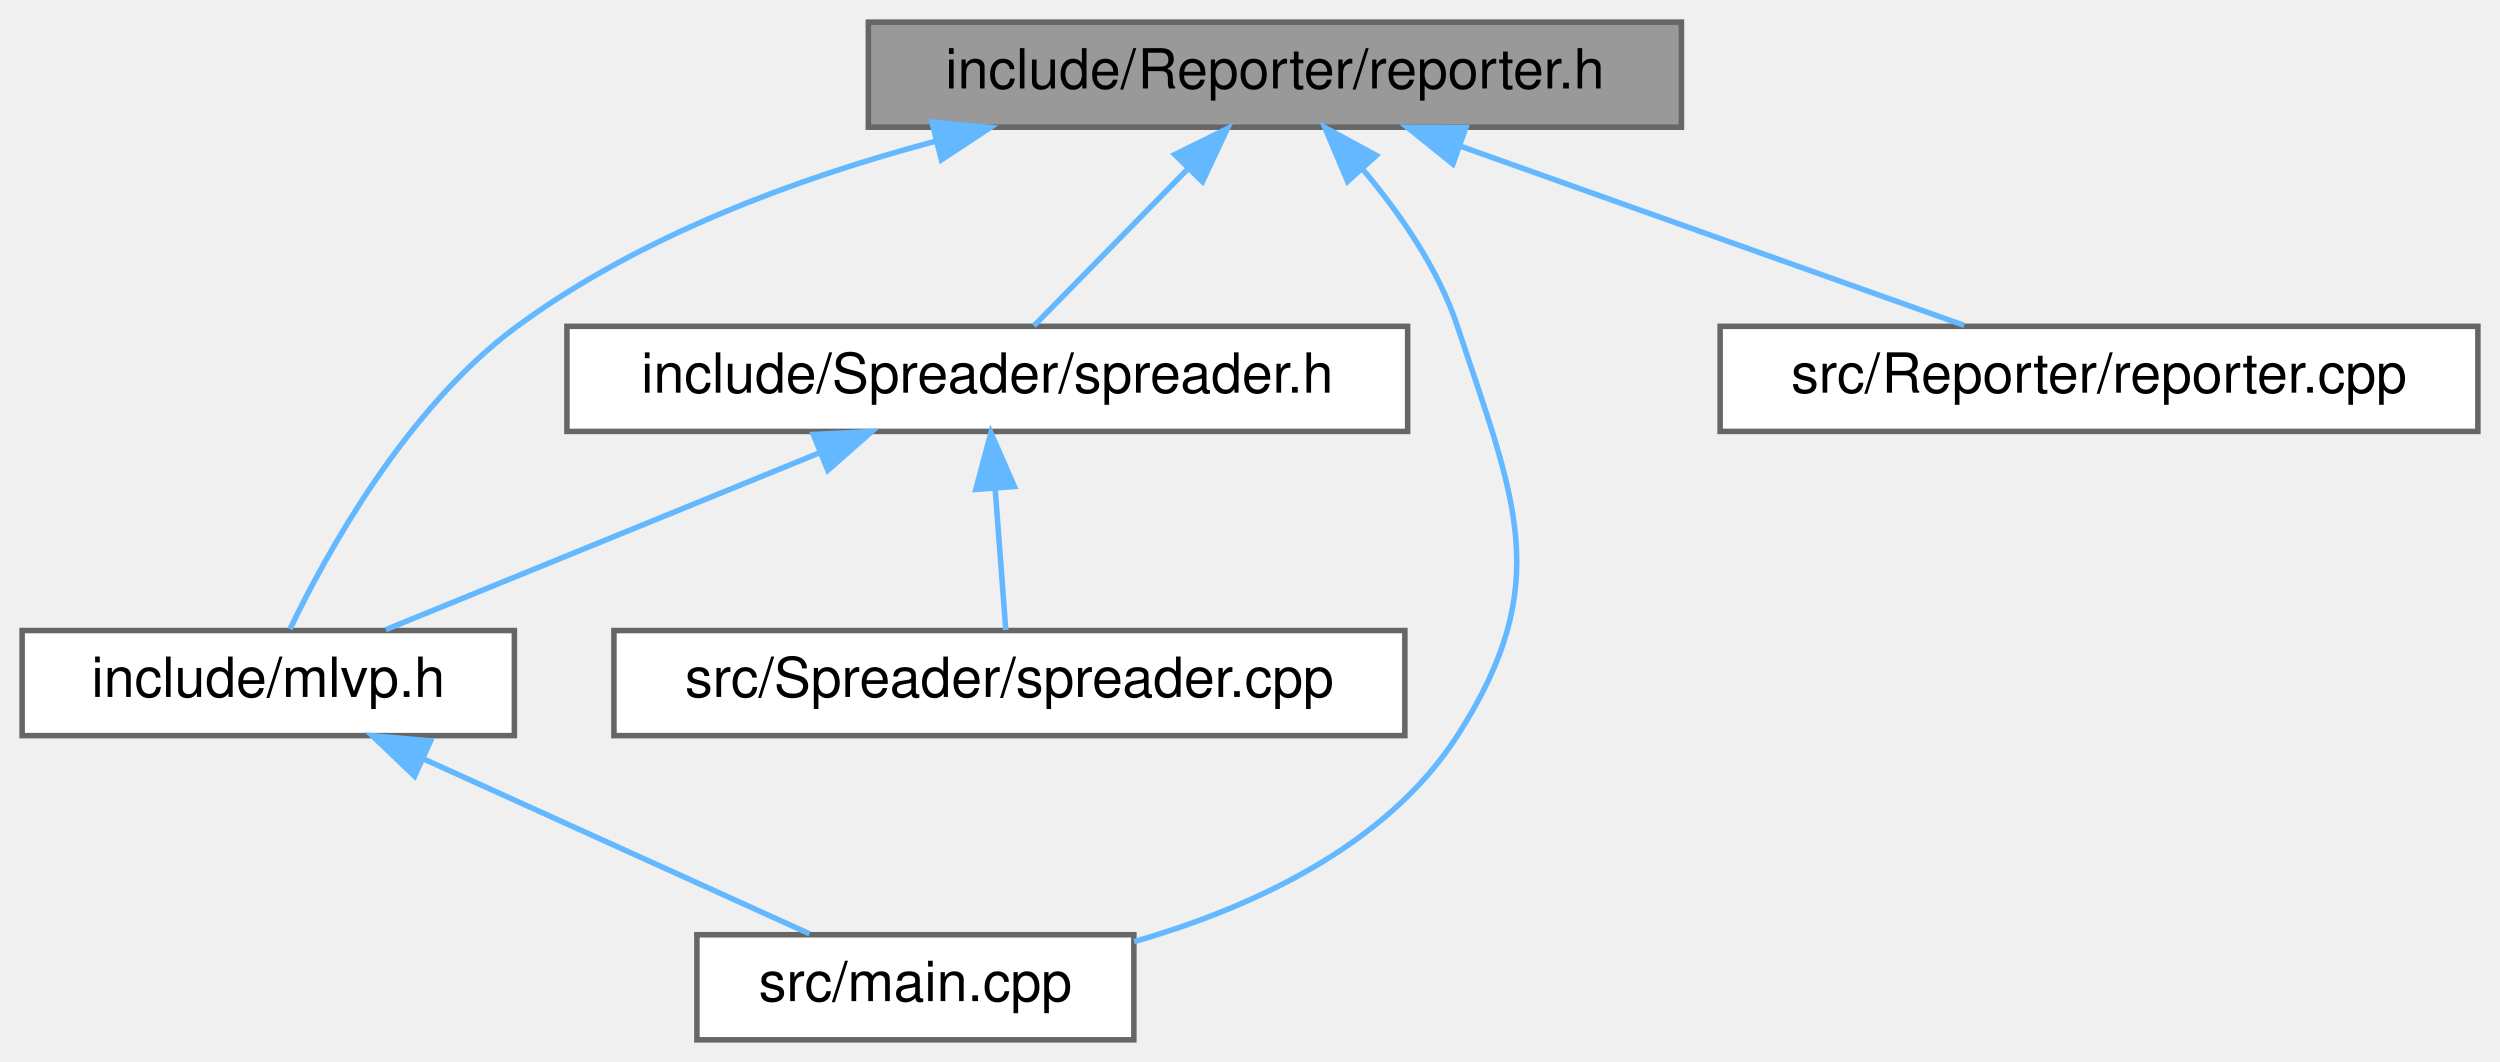
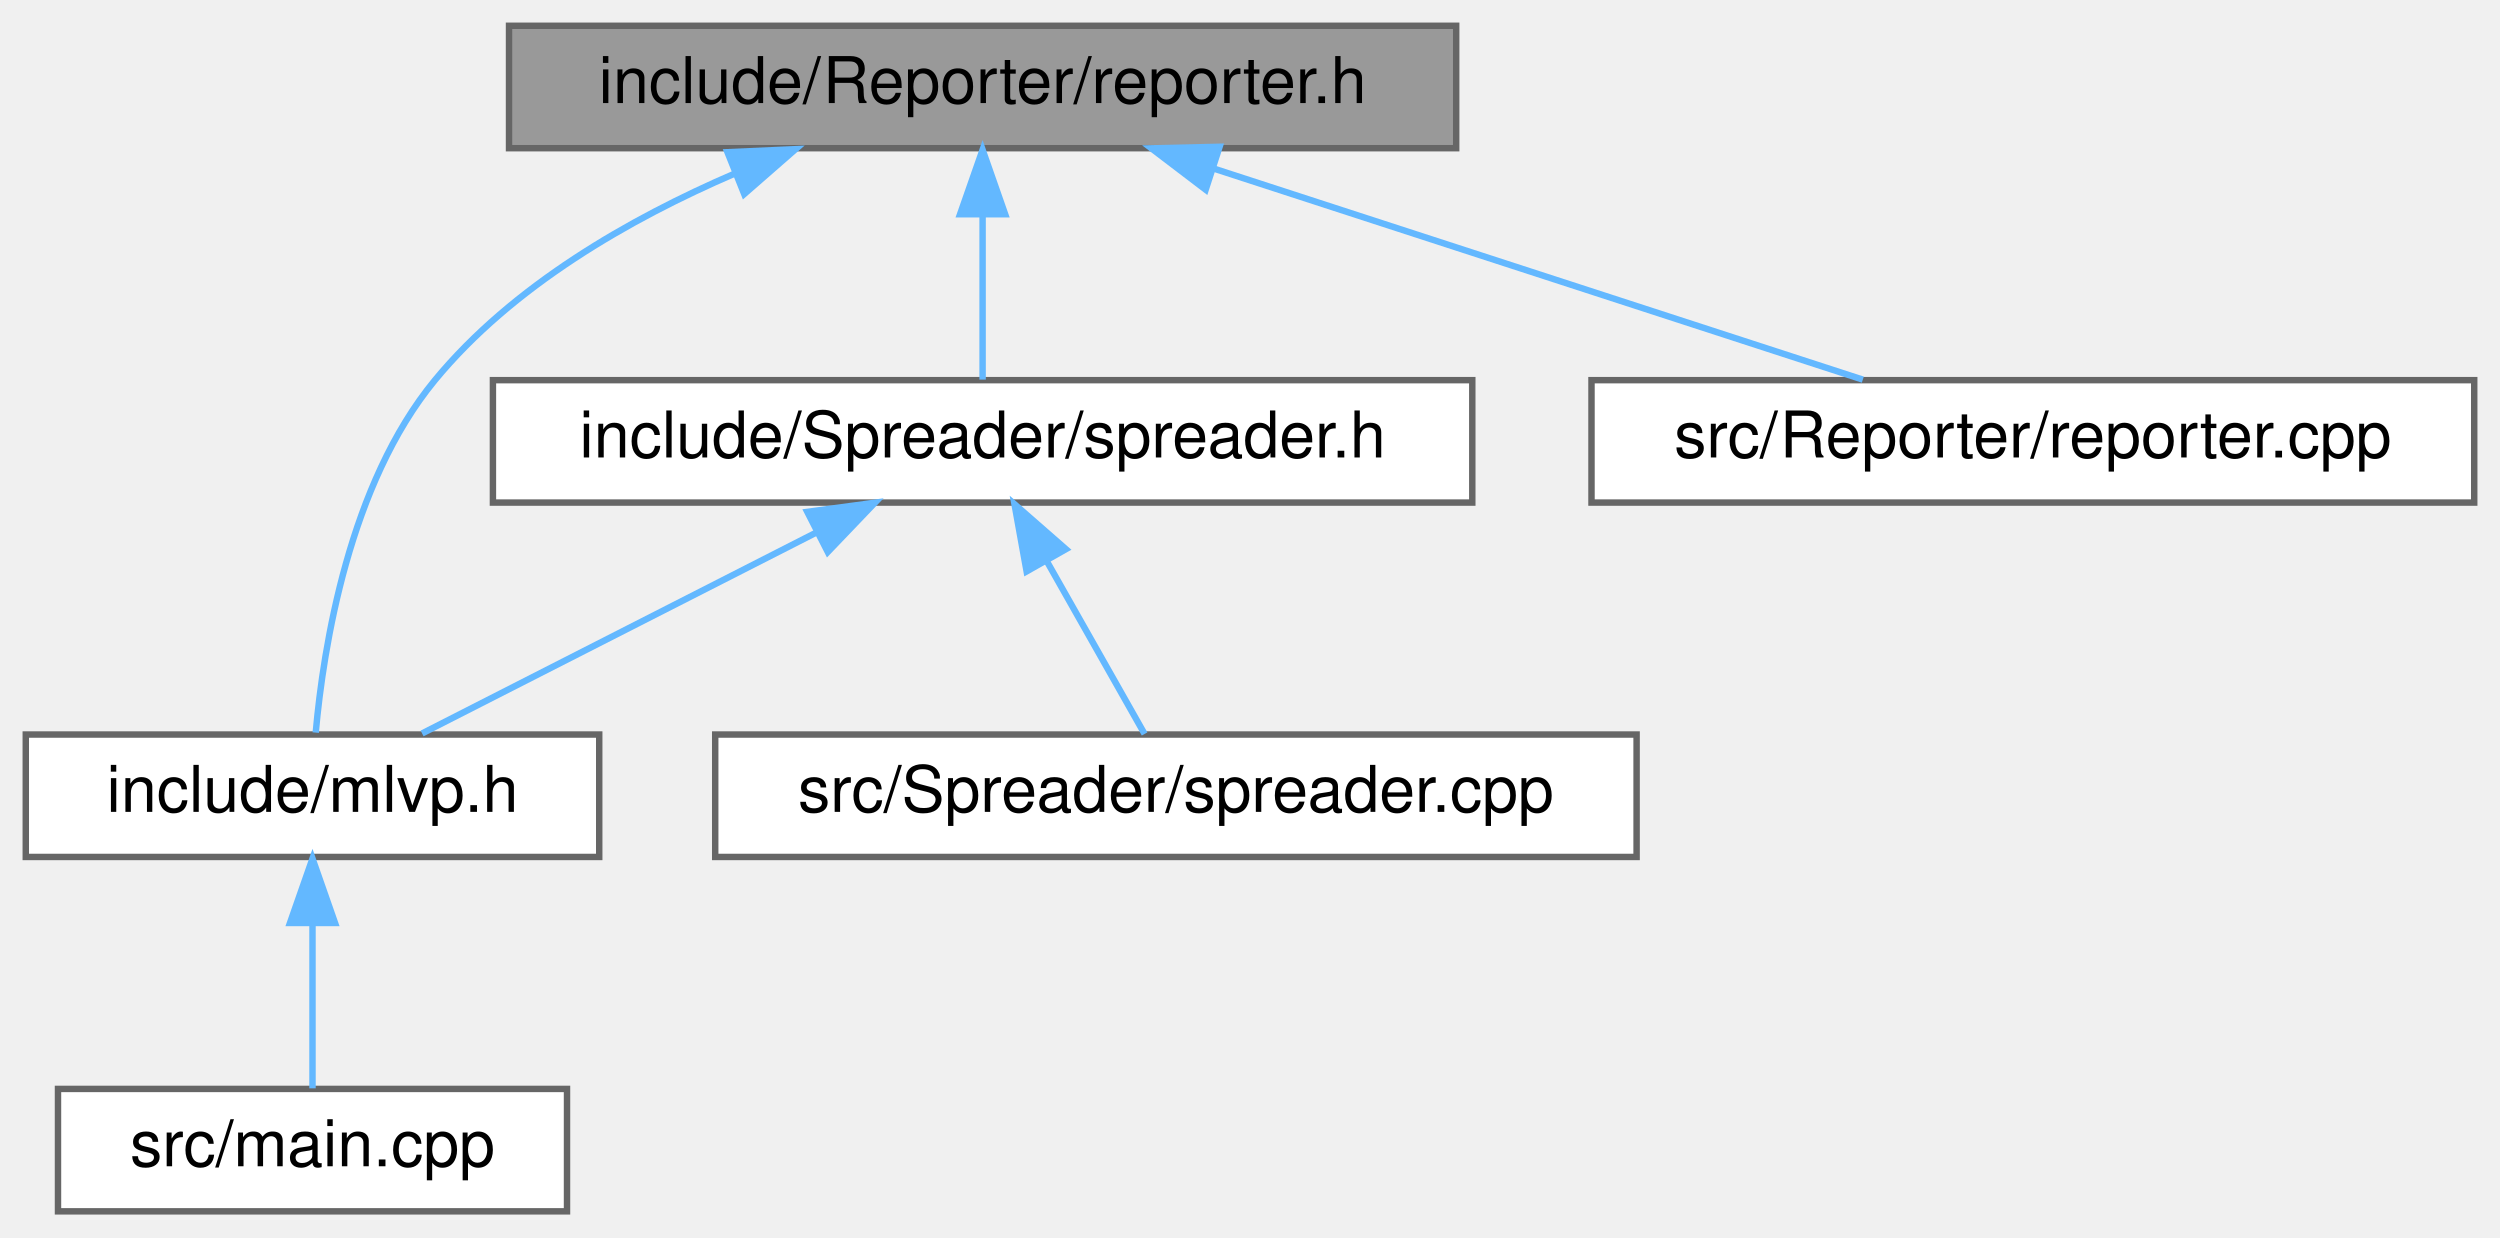
- <svg xmlns="http://www.w3.org/2000/svg" xmlns:xlink="http://www.w3.org/1999/xlink" width="452pt" height="192pt" viewBox="0.00 0.00 452.00 192.00">
+ <svg xmlns="http://www.w3.org/2000/svg" xmlns:xlink="http://www.w3.org/1999/xlink" width="388pt" height="192pt" viewBox="0.00 0.00 388.00 192.00">
  <g id="graph0" class="graph" transform="scale(1 1) rotate(0) translate(4 188)">
    <g id="Node000001" class="node">
      <g id="a_Node000001">
        <a xlink:title=" ">
-           <polygon fill="#999999" stroke="#666666" points="300,-184 153,-184 153,-165 300,-165 300,-184" />
-           <text text-anchor="middle" x="226.5" y="-172" font-family="Helvetica,sans-Serif" font-size="10.00">include/Reporter/reporter.h</text>
+           <polygon fill="#999999" stroke="#666666" points="222,-184 75,-184 75,-165 222,-165 222,-184" />
+           <text text-anchor="middle" x="148.5" y="-172" font-family="Helvetica,sans-Serif" font-size="10.00">include/Reporter/reporter.h</text>
        </a>
      </g>
    </g>
    <g id="Node000002" class="node">
      <g id="a_Node000002">
        <a xlink:href="spreader_8h.html" target="_top" xlink:title=" ">
-           <polygon fill="white" stroke="#666666" points="250.5,-129 98.5,-129 98.5,-110 250.5,-110 250.5,-129" />
-           <text text-anchor="middle" x="174.5" y="-117" font-family="Helvetica,sans-Serif" font-size="10.00">include/Spreader/spreader.h</text>
+           <polygon fill="white" stroke="#666666" points="224.5,-129 72.5,-129 72.5,-110 224.5,-110 224.5,-129" />
+           <text text-anchor="middle" x="148.5" y="-117" font-family="Helvetica,sans-Serif" font-size="10.00">include/Spreader/spreader.h</text>
        </a>
      </g>
    </g>
    <g id="edge1_Node000001_Node000002" class="edge">
      <g id="a_edge1_Node000001_Node000002">
        <a xlink:title=" ">
-           <path fill="none" stroke="#63b8ff" d="M210.82,-157.52C201.66,-148.18 190.45,-136.75 182.93,-129.09" />
-           <polygon fill="#63b8ff" stroke="#63b8ff" points="208.41,-160.06 217.91,-164.75 213.41,-155.16 208.41,-160.06" />
+           <path fill="none" stroke="#63b8ff" d="M148.5,-154.66C148.5,-145.93 148.5,-135.99 148.5,-129.09" />
+           <polygon fill="#63b8ff" stroke="#63b8ff" points="145,-154.75 148.5,-164.75 152,-154.75 145,-154.75" />
        </a>
      </g>
    </g>
    <g id="Node000003" class="node">
      <g id="a_Node000003">
        <a xlink:href="mlvp_8h.html" target="_top" xlink:title=" ">
          <polygon fill="white" stroke="#666666" points="89,-74 0,-74 0,-55 89,-55 89,-74" />
          <text text-anchor="middle" x="44.5" y="-62" font-family="Helvetica,sans-Serif" font-size="10.00">include/mlvp.h</text>
        </a>
      </g>
    </g>
    <g id="edge5_Node000001_Node000003" class="edge">
      <g id="a_edge5_Node000001_Node000003">
        <a xlink:title=" ">
-           <path fill="none" stroke="#63b8ff" d="M165.21,-162.48C140.02,-155.79 111.64,-145.29 89.5,-129 69.47,-114.27 54.99,-87.91 48.42,-74.25" />
-           <polygon fill="#63b8ff" stroke="#63b8ff" points="164.49,-165.9 175.04,-164.94 166.2,-159.11 164.49,-165.9" />
-         </a>
-       </g>
-     </g>
-     <g id="Node000004" class="node">
-       <g id="a_Node000004">
-         <a xlink:href="main_8cpp.html" target="_top" xlink:title=" ">
-           <polygon fill="white" stroke="#666666" points="201,-19 122,-19 122,0 201,0 201,-19" />
-           <text text-anchor="middle" x="161.5" y="-7" font-family="Helvetica,sans-Serif" font-size="10.00">src/main.cpp</text>
-         </a>
-       </g>
-     </g>
-     <g id="edge7_Node000001_Node000004" class="edge">
-       <g id="a_edge7_Node000001_Node000004">
-         <a xlink:title=" ">
-           <path fill="none" stroke="#63b8ff" d="M242.42,-157.34C249.07,-149.47 256.04,-139.46 259.5,-129 269.82,-97.77 277.31,-82.65 259.5,-55 246.6,-34.97 222.24,-23.86 201.03,-17.74" />
-           <polygon fill="#63b8ff" stroke="#63b8ff" points="239.64,-155.2 235.52,-164.96 244.83,-159.9 239.64,-155.2" />
+           <path fill="none" stroke="#63b8ff" d="M110.07,-161.08C93.66,-154.02 75.55,-143.61 63.5,-129 50.18,-112.84 46.19,-87.56 45,-74.3" />
+           <polygon fill="#63b8ff" stroke="#63b8ff" points="108.9,-164.38 119.48,-164.85 111.5,-157.88 108.9,-164.38" />
        </a>
      </g>
    </g>
    <g id="Node000006" class="node">
      <g id="a_Node000006">
        <a xlink:href="reporter_8cpp.html" target="_top" xlink:title=" ">
-           <polygon fill="white" stroke="#666666" points="444,-129 307,-129 307,-110 444,-110 444,-129" />
-           <text text-anchor="middle" x="375.5" y="-117" font-family="Helvetica,sans-Serif" font-size="10.00">src/Reporter/reporter.cpp</text>
+           <polygon fill="white" stroke="#666666" points="380,-129 243,-129 243,-110 380,-110 380,-129" />
+           <text text-anchor="middle" x="311.5" y="-117" font-family="Helvetica,sans-Serif" font-size="10.00">src/Reporter/reporter.cpp</text>
        </a>
      </g>
    </g>
    <g id="edge6_Node000001_Node000006" class="edge">
      <g id="a_edge6_Node000001_Node000006">
        <a xlink:title=" ">
-           <path fill="none" stroke="#63b8ff" d="M260.09,-161.55C287.76,-151.71 326.34,-137.98 351.12,-129.17" />
-           <polygon fill="#63b8ff" stroke="#63b8ff" points="258.69,-158.34 250.44,-164.98 261.03,-164.93 258.69,-158.34" />
+           <path fill="none" stroke="#63b8ff" d="M184.49,-161.8C214.91,-151.91 257.78,-137.97 285.11,-129.08" />
+           <polygon fill="#63b8ff" stroke="#63b8ff" points="183.12,-158.56 174.69,-164.98 185.28,-165.22 183.12,-158.56" />
        </a>
      </g>
    </g>
    <g id="edge2_Node000002_Node000003" class="edge">
      <g id="a_edge2_Node000002_Node000003">
        <a xlink:title=" ">
-           <path fill="none" stroke="#63b8ff" d="M144.23,-106.16C120.16,-96.35 87.1,-82.87 65.77,-74.17" />
-           <polygon fill="#63b8ff" stroke="#63b8ff" points="143.03,-109.45 153.61,-109.98 145.67,-102.97 143.03,-109.45" />
+           <path fill="none" stroke="#63b8ff" d="M122.73,-105.37C103.63,-95.63 78.13,-82.64 61.51,-74.17" />
+           <polygon fill="#63b8ff" stroke="#63b8ff" points="121.29,-108.56 131.79,-109.98 124.47,-102.33 121.29,-108.56" />
        </a>
      </g>
    </g>
    <g id="Node000005" class="node">
      <g id="a_Node000005">
        <a xlink:href="spreader_8cpp.html" target="_top" xlink:title=" ">
          <polygon fill="white" stroke="#666666" points="250,-74 107,-74 107,-55 250,-55 250,-74" />
          <text text-anchor="middle" x="178.5" y="-62" font-family="Helvetica,sans-Serif" font-size="10.00">src/Spreader/spreader.cpp</text>
        </a>
      </g>
    </g>
    <g id="edge4_Node000002_Node000005" class="edge">
      <g id="a_edge4_Node000002_Node000005">
        <a xlink:title=" ">
-           <path fill="none" stroke="#63b8ff" d="M175.92,-99.66C176.58,-90.93 177.33,-80.99 177.85,-74.09" />
-           <polygon fill="#63b8ff" stroke="#63b8ff" points="172.42,-99.51 175.16,-109.75 179.4,-100.04 172.42,-99.51" />
+           <path fill="none" stroke="#63b8ff" d="M158.51,-100.82C163.6,-91.82 169.56,-81.29 173.64,-74.09" />
+           <polygon fill="#63b8ff" stroke="#63b8ff" points="155.33,-99.32 153.45,-109.75 161.43,-102.77 155.33,-99.32" />
+         </a>
+       </g>
+     </g>
+     <g id="Node000004" class="node">
+       <g id="a_Node000004">
+         <a xlink:href="main_8cpp.html" target="_top" xlink:title=" ">
+           <polygon fill="white" stroke="#666666" points="84,-19 5,-19 5,0 84,0 84,-19" />
+           <text text-anchor="middle" x="44.5" y="-7" font-family="Helvetica,sans-Serif" font-size="10.00">src/main.cpp</text>
        </a>
      </g>
    </g>
    <g id="edge3_Node000003_Node000004" class="edge">
      <g id="a_edge3_Node000003_Node000004">
        <a xlink:title=" ">
-           <path fill="none" stroke="#63b8ff" d="M72.61,-50.77C94.19,-40.99 123.41,-27.75 142.36,-19.17" />
-           <polygon fill="#63b8ff" stroke="#63b8ff" points="70.96,-47.67 63.3,-54.98 73.85,-54.05 70.96,-47.67" />
+           <path fill="none" stroke="#63b8ff" d="M44.5,-44.66C44.5,-35.93 44.5,-25.99 44.5,-19.09" />
+           <polygon fill="#63b8ff" stroke="#63b8ff" points="41,-44.75 44.5,-54.75 48,-44.75 41,-44.75" />
        </a>
      </g>
    </g>
  </g>
</svg>
